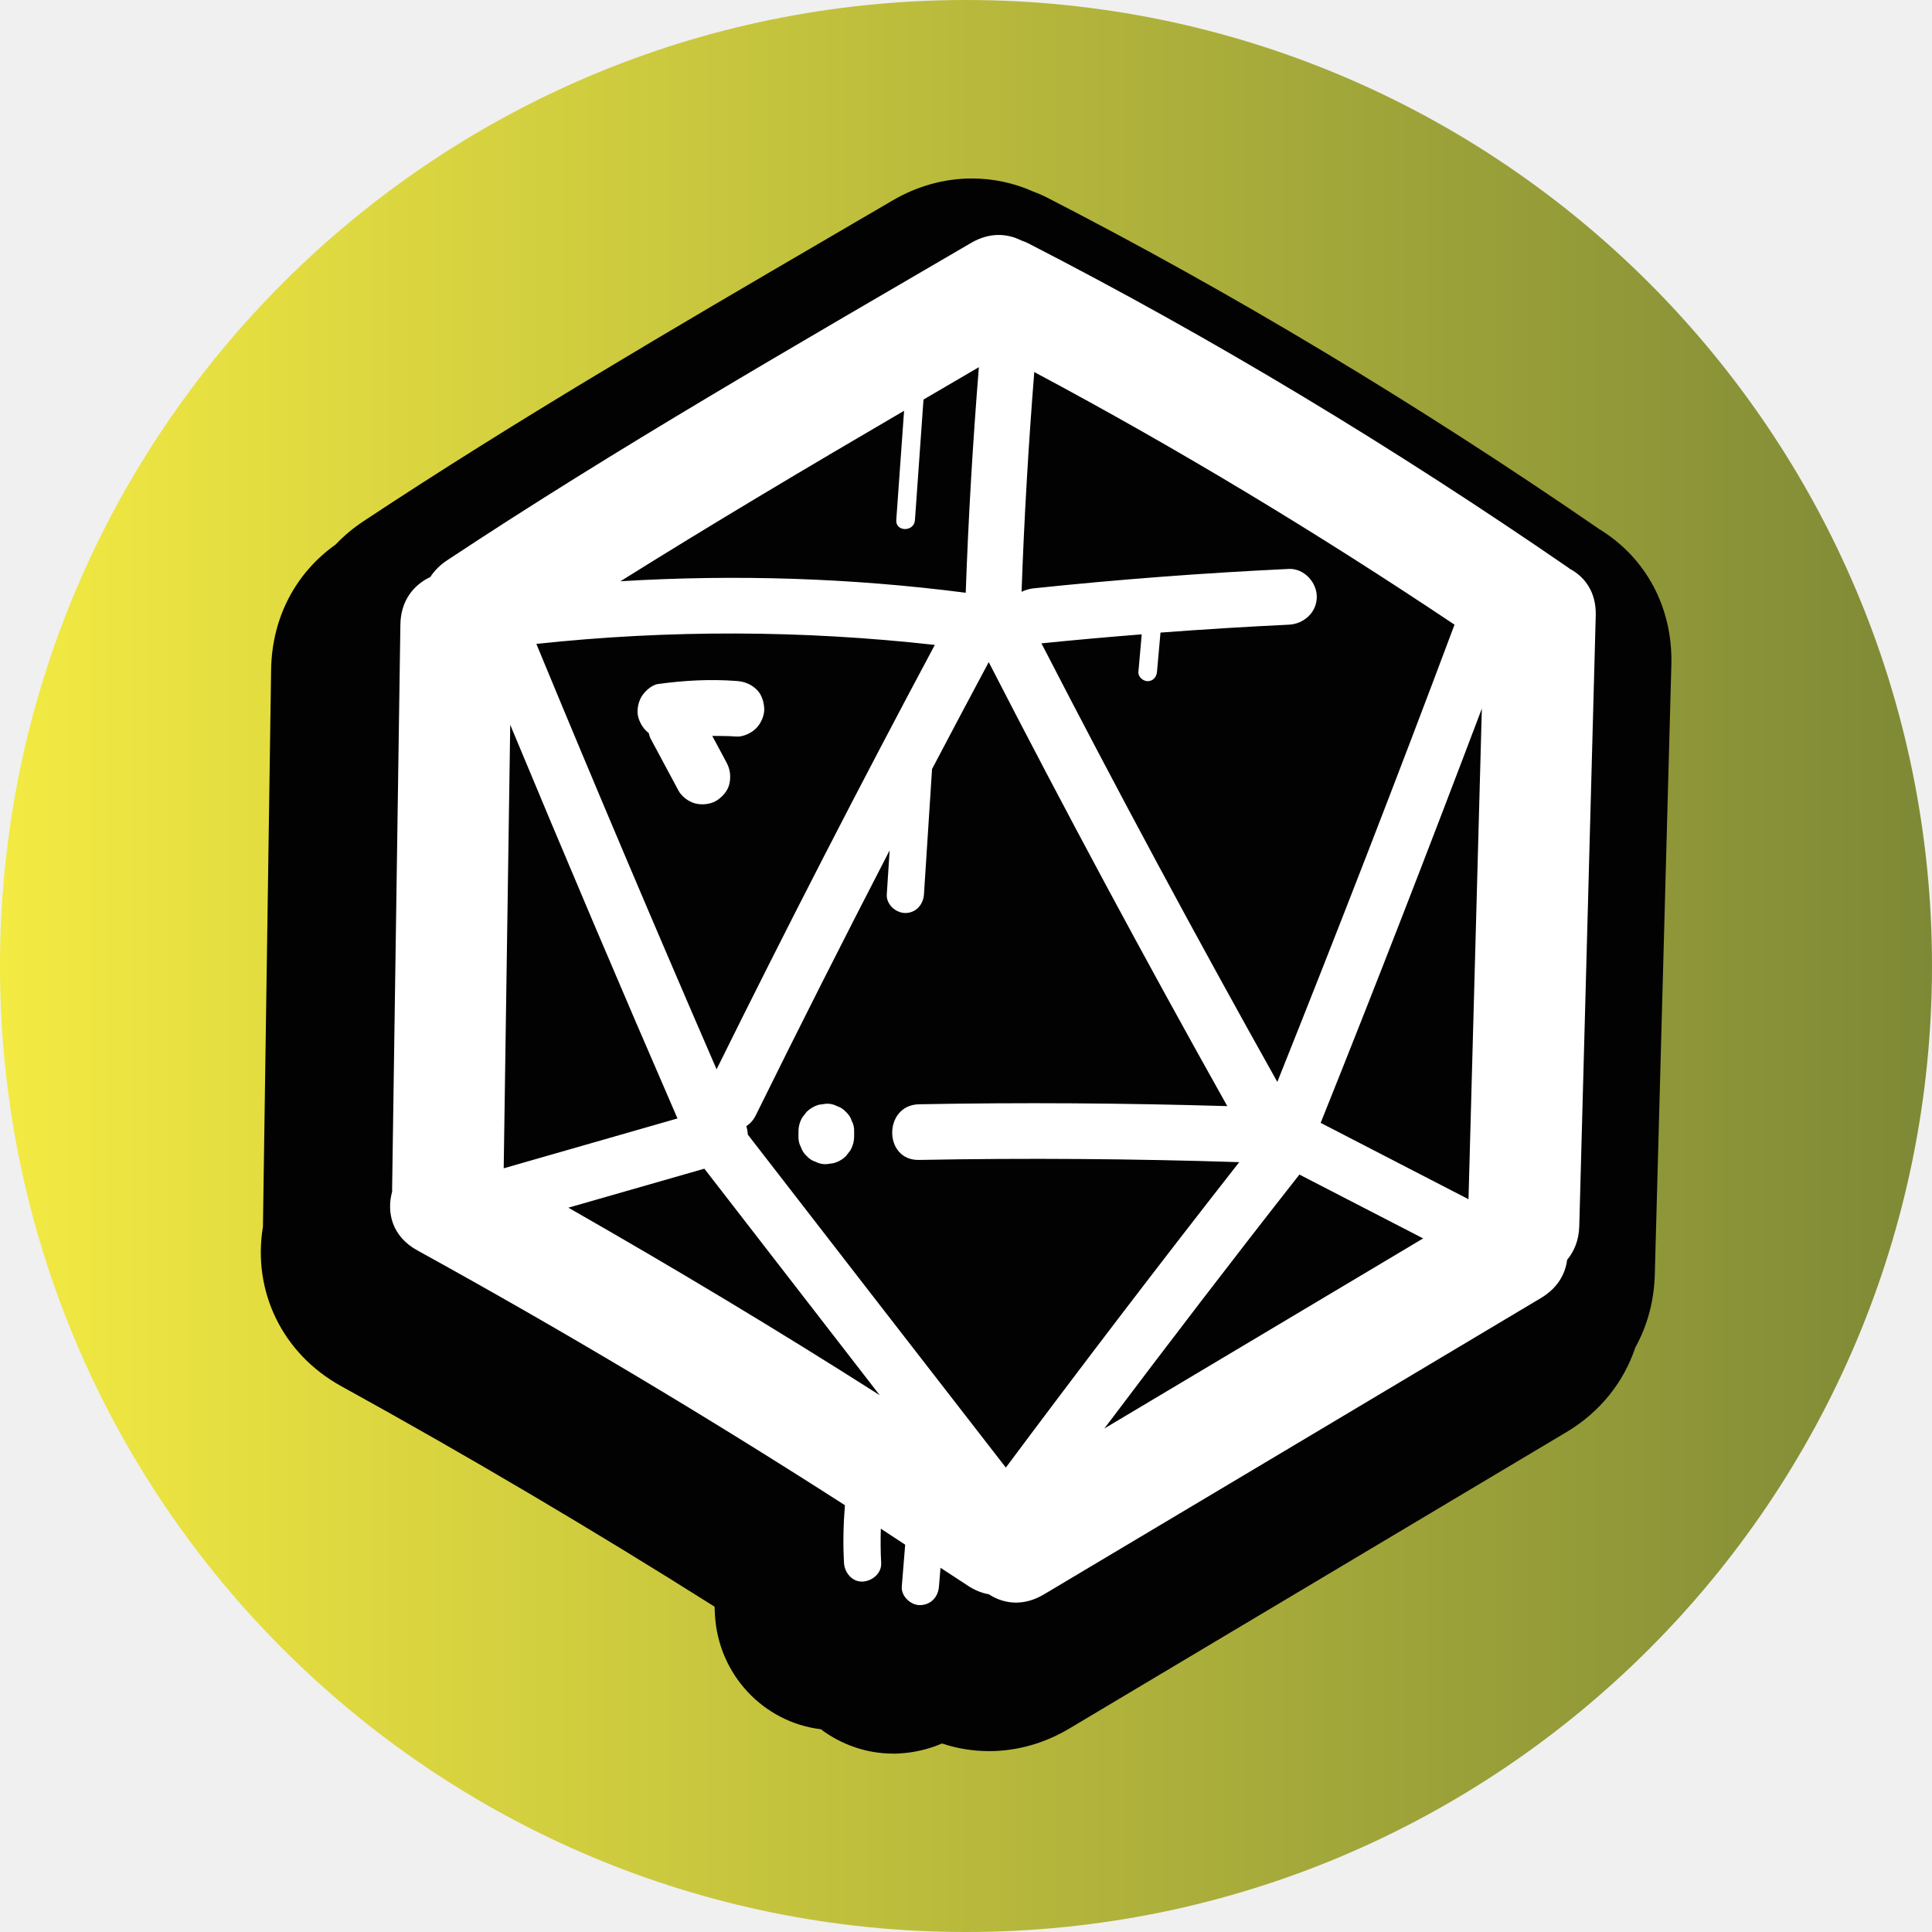
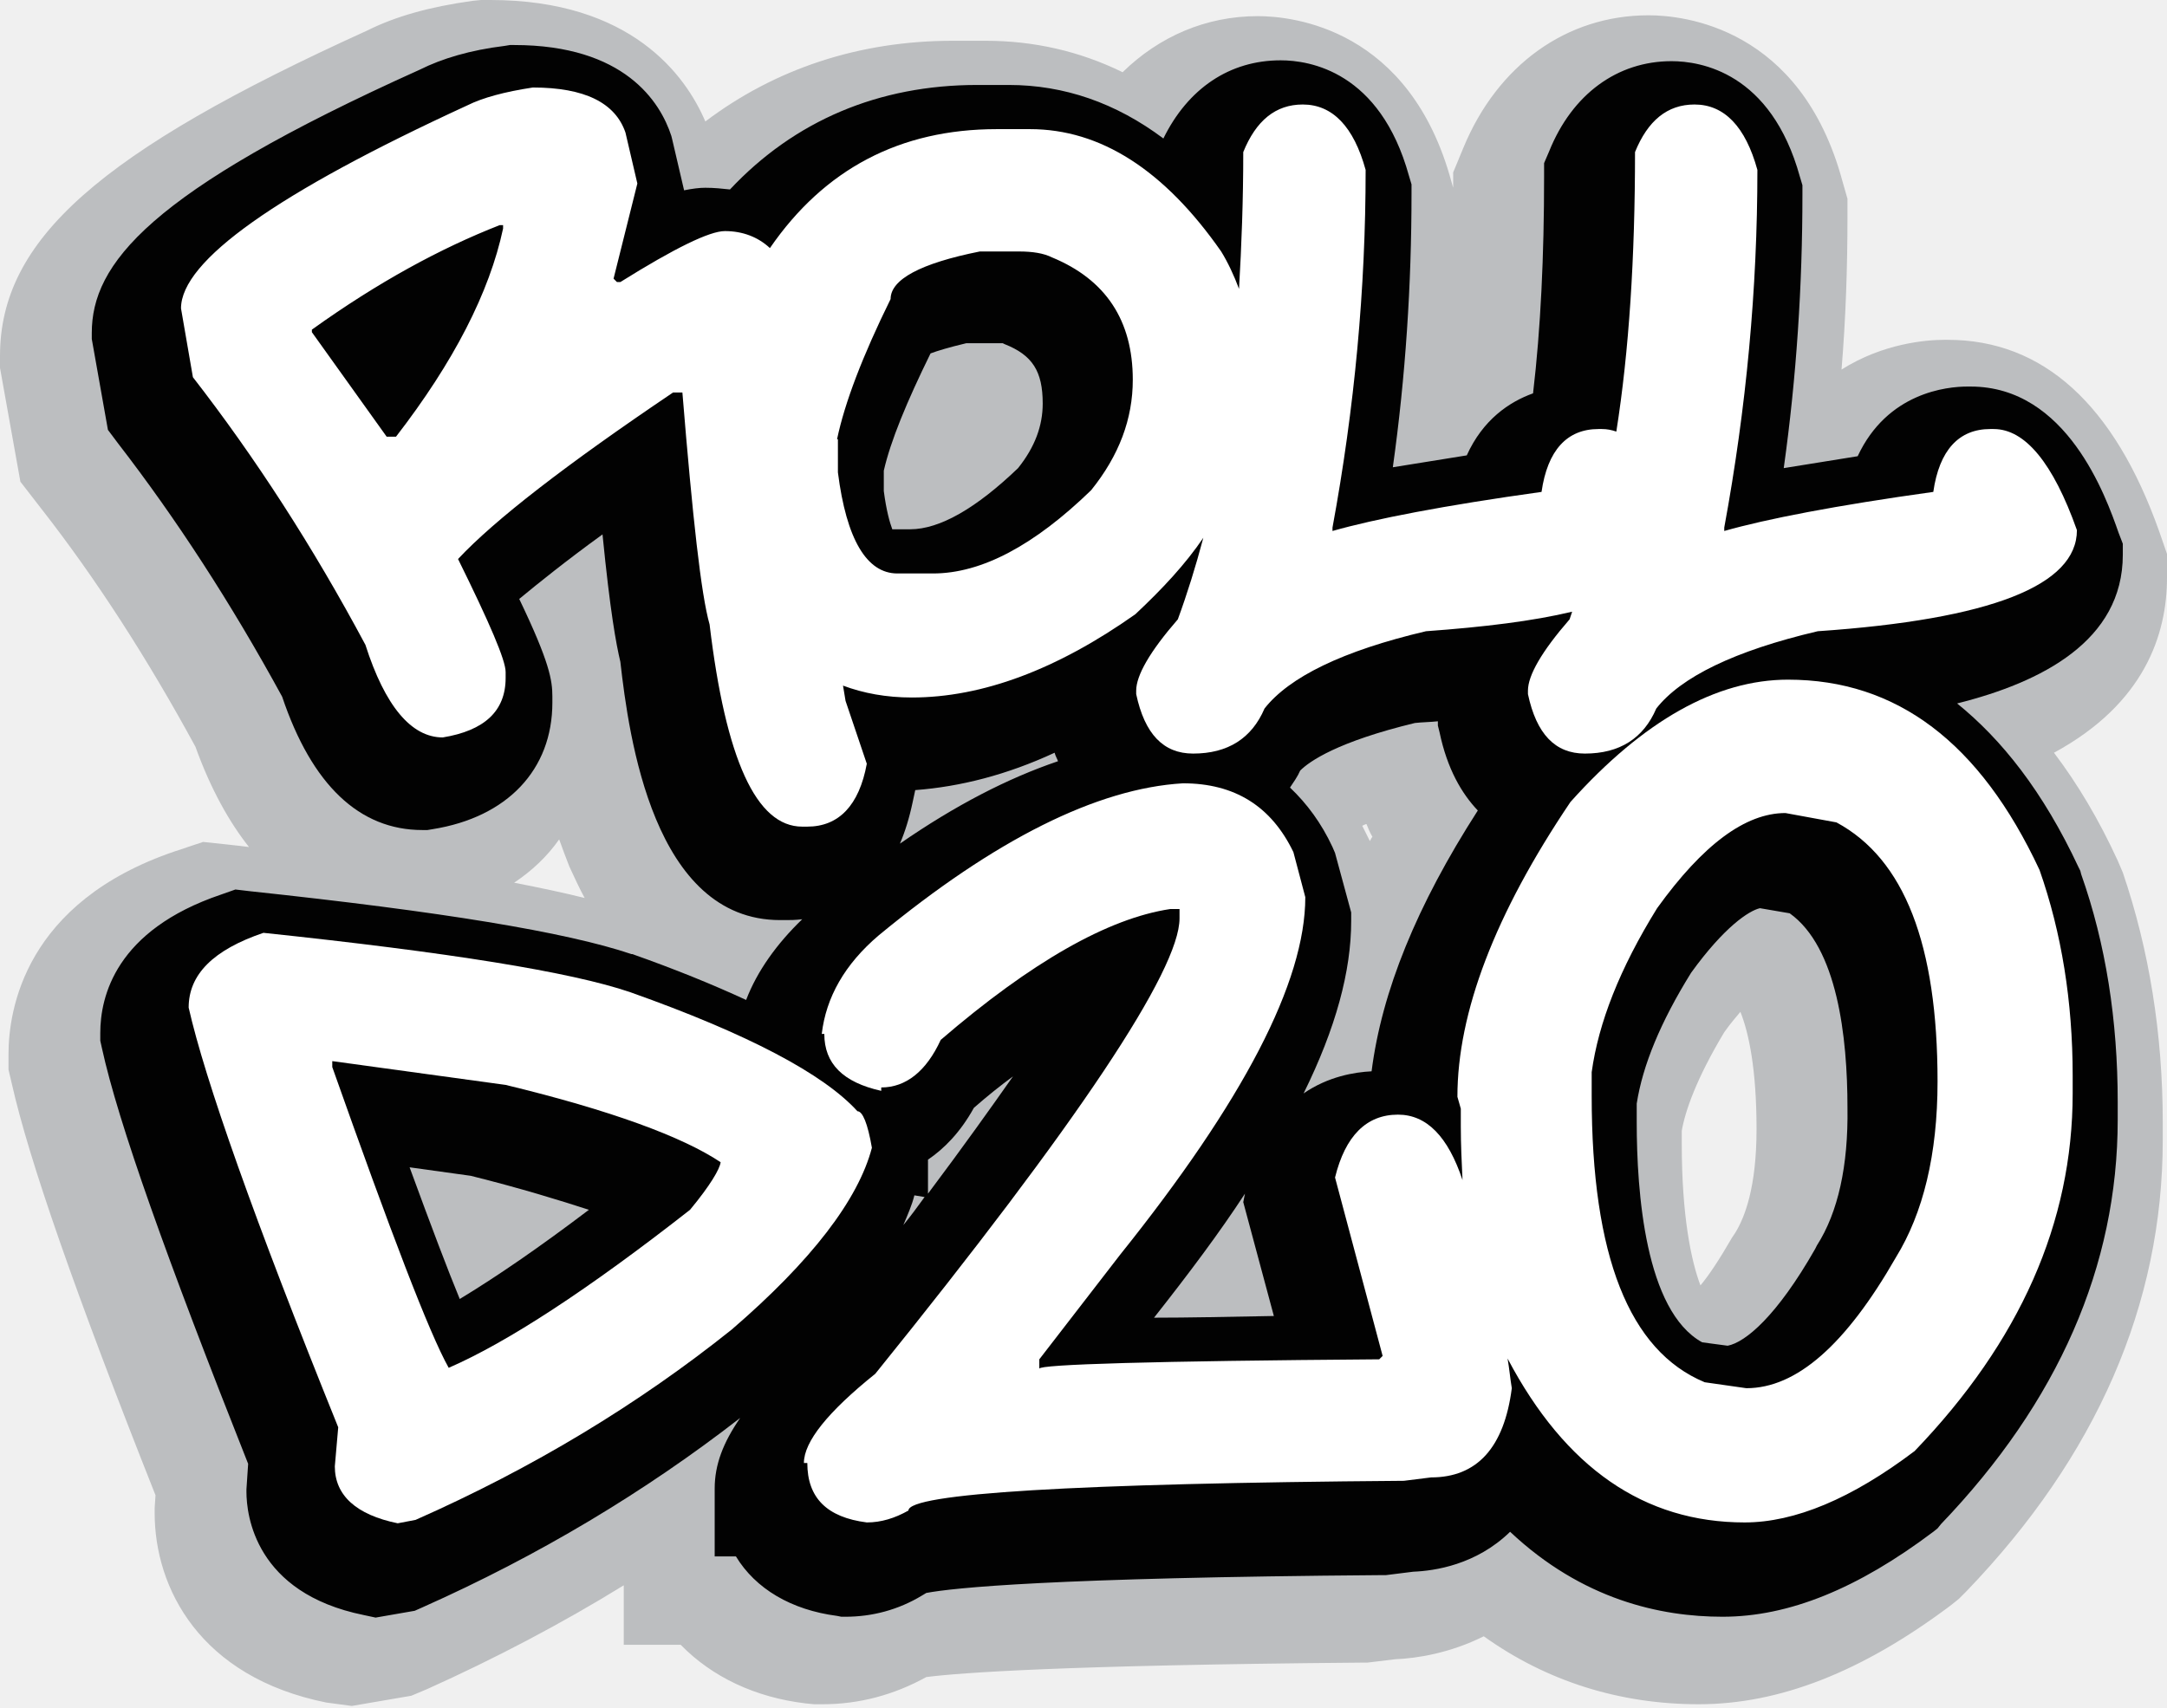
- <svg xmlns="http://www.w3.org/2000/svg" version="1.1" id="Layer_1" x="0px" y="0px" viewBox="0 0 210 210" style="enable-background:new 0 0 210 210;" xml:space="preserve">
+ <svg xmlns="http://www.w3.org/2000/svg" version="1.1" id="Layer_1" x="0px" y="0px" viewBox="0 0 255 201" style="enable-background:new 0 0 255 201;" xml:space="preserve">
  <style type="text/css">
- 	.st0{fill:url(#SVGID_1_);}
+ 	.st0{fill:#BCBEC0;}
	.st1{fill:#020202;}
	.st2{fill:#FFFFFF;}
</style>
  <g>
-     <linearGradient id="SVGID_1_" gradientUnits="userSpaceOnUse" x1="0" y1="105" x2="210" y2="105">
-       <stop offset="0" style="stop-color:#F3EA42" />
-       <stop offset="1" style="stop-color:#7E8936" />
-     </linearGradient>
-     <circle class="st0" cx="105" cy="105" r="105" />
-     <g>
-       <path class="st1" d="M173.83,57.51c-19.79-13.62-39.98-25.74-60.01-36.03c-0.61-0.31-1.15-0.53-1.49-0.65    c-2.13-0.95-4.38-1.43-6.7-1.43c-2.97,0-5.94,0.82-8.61,2.39l-6.97,4.07c-16.7,9.75-33.98,19.83-50.52,30.78    c-1.13,0.75-2.15,1.6-3.05,2.55c-4.35,3.08-6.92,7.96-7.01,13.56l-0.89,60.59c-1.16,7,2.1,13.79,8.49,17.32    c13.66,7.53,27.3,15.58,40.6,23.98c0.01,0.29,0.02,0.57,0.04,0.86c0.35,6.51,5.28,11.71,11.51,12.46c2.26,1.7,5.02,2.65,7.84,2.65    l0.32,0l0.25-0.01c1.69-0.08,3.3-0.46,4.76-1.09c1.65,0.55,3.38,0.83,5.13,0.83c3.01,0,6.03-0.85,8.72-2.46l54.05-32.23    c3.59-2.14,6.2-5.39,7.46-9.18c1.32-2.38,2.04-5.07,2.12-7.93l1.8-66.31C181.82,66.04,178.92,60.62,173.83,57.51z" />
-       <path class="st2" d="M173.45,66.91c0.07-2.52-1.16-4.21-2.85-5.1c-0.05-0.04-0.09-0.09-0.15-0.12    c-18.85-12.97-38.42-24.84-58.78-35.29c-0.23-0.12-0.46-0.18-0.68-0.27c-1.55-0.78-3.46-0.88-5.43,0.27    C86.39,37.6,67.12,48.64,48.59,60.91c-0.79,0.52-1.38,1.14-1.82,1.81c-1.82,0.86-3.22,2.58-3.25,5.19    c-0.3,20.47-0.6,40.94-0.9,61.41c0,0.06,0.01,0.11,0.01,0.17c-0.64,2.32-0.01,4.91,2.73,6.42c15.81,8.71,31.3,17.95,46.48,27.7    c-0.17,2.09-0.22,4.19-0.1,6.28c0.06,1.05,0.89,2.07,2.02,2.02c1.04-0.05,2.08-0.89,2.02-2.02c-0.07-1.24-0.07-2.48-0.04-3.73    c0.89,0.58,1.77,1.16,2.65,1.74c-0.12,1.52-0.25,3.03-0.37,4.55c-0.09,1.05,0.99,2.06,2.02,2.02c1.17-0.05,1.93-0.89,2.02-2.02    c0.06-0.68,0.11-1.36,0.17-2.04c0.97,0.65,1.96,1.27,2.93,1.92c0.79,0.53,1.57,0.83,2.32,0.96c1.64,1.07,3.77,1.33,5.98,0.02    c18.02-10.74,36.04-21.48,54.05-32.23c1.77-1.06,2.63-2.57,2.83-4.14c0.77-0.93,1.28-2.14,1.32-3.67    C172.25,111.14,172.85,89.02,173.45,66.91z M61.78,131.27c4.93-1.41,9.85-2.83,14.78-4.24c6.35,8.21,12.71,16.41,19.06,24.62    C84.51,144.57,73.22,137.8,61.78,131.27z M99.45,56.54c0.31-4.37,0.62-8.74,0.93-13.11c2.01-1.17,4.02-2.35,6.02-3.52    c-0.66,8.16-1.14,16.34-1.43,24.52c-12.46-1.61-25.02-2.01-37.53-1.25c10.16-6.36,20.48-12.48,30.83-18.53    c-0.28,3.96-0.56,7.92-0.85,11.88C97.34,57.83,99.36,57.83,99.45,56.54z M159.62,130.35c-5.36-2.77-10.72-5.53-16.07-8.3    c6-14.95,11.82-29.96,17.52-45.03C160.59,94.81,160.1,112.58,159.62,130.35z M77.89,116.23c-6.66-15.36-13.2-30.77-19.59-46.24    c14.41-1.55,28.92-1.5,43.31,0.11C93.46,85.35,85.55,100.73,77.89,116.23z M55.46,78.78c5.95,14.31,12,28.57,18.18,42.79    c-6.3,1.81-12.59,3.61-18.89,5.42C54.99,110.92,55.22,94.85,55.46,78.78z M81.28,123.32c-0.01-0.31-0.07-0.61-0.16-0.91    c0.39-0.25,0.75-0.62,1.02-1.16c4.76-9.66,9.62-19.26,14.56-28.82c-0.1,1.6-0.21,3.2-0.31,4.79c-0.07,1.09,0.98,2.02,2.02,2.02    c1.15,0,1.95-0.93,2.02-2.02c0.29-4.54,0.58-9.09,0.88-13.63c2.04-3.88,4.09-7.75,6.16-11.62c8.35,16.24,17,32.33,25.93,48.26    c-11.16-0.33-22.33-0.41-33.5-0.2c-3.89,0.07-3.9,6.13,0,6.05c11.6-0.22,23.21-0.13,34.8,0.24c-8.59,10.96-17.04,22.03-25.37,33.2    C99.97,147.46,90.62,135.39,81.28,123.32z M138.84,117.6c-8.82-15.74-17.37-31.63-25.64-47.67c3.63-0.37,7.26-0.69,10.9-0.98    c-0.12,1.36-0.24,2.72-0.36,4.08c-0.05,0.54,0.5,1.01,1.01,1.01c0.59,0,0.96-0.46,1.01-1.01c0.13-1.42,0.25-2.84,0.38-4.27    c4.65-0.35,9.3-0.64,13.96-0.86c1.63-0.08,3.03-1.34,3.03-3.03c0-1.58-1.39-3.1-3.03-3.03c-9.27,0.44-18.52,1.14-27.75,2.11    c-0.47,0.05-0.91,0.18-1.31,0.38c0.28-7.97,0.75-15.94,1.38-23.89c15.69,8.37,30.9,17.57,45.68,27.46    C151.87,84.54,145.44,101.1,138.84,117.6z M141.24,127.67c4.48,2.31,8.96,4.63,13.45,6.94c-11.55,6.89-23.1,13.77-34.65,20.66    C127.02,146.01,134.07,136.79,141.24,127.67z M92.58,121.83c0.19,0.36,0.28,0.75,0.26,1.17c0,0.17,0,0.34,0,0.51    c0,0.55-0.14,1.06-0.41,1.53c-0.16,0.2-0.32,0.41-0.47,0.61c-0.38,0.38-0.82,0.63-1.34,0.78c-0.27,0.04-0.54,0.07-0.8,0.11    c-0.42,0.02-0.81-0.07-1.17-0.26c-0.38-0.12-0.7-0.33-0.97-0.63c-0.3-0.27-0.5-0.6-0.63-0.97c-0.19-0.36-0.28-0.75-0.26-1.17    c0-0.17,0-0.34,0-0.51c0-0.55,0.14-1.06,0.41-1.53c0.16-0.2,0.32-0.41,0.47-0.61c0.38-0.37,0.82-0.63,1.34-0.78    c0.27-0.04,0.54-0.07,0.8-0.11c0.42-0.02,0.81,0.07,1.17,0.26c0.38,0.12,0.7,0.33,0.97,0.63    C92.25,121.13,92.46,121.45,92.58,121.83z M83.07,77.03c0.03,0.75-0.36,1.61-0.89,2.14c-0.51,0.51-1.4,0.94-2.14,0.89    c-0.87-0.07-1.75-0.06-2.62-0.07c0.52,0.96,1.03,1.92,1.55,2.89c0.4,0.74,0.49,1.52,0.31,2.33c-0.18,0.77-0.74,1.39-1.39,1.81    c-0.64,0.41-1.61,0.5-2.33,0.31c-0.71-0.19-1.46-0.74-1.81-1.39c-1.02-1.9-2.03-3.79-3.05-5.69c-0.1-0.19-0.13-0.39-0.19-0.58    c-0.53-0.39-0.9-0.98-1.1-1.6c-0.24-0.73-0.07-1.68,0.31-2.33c0.33-0.57,1.11-1.3,1.81-1.39c2.84-0.39,5.66-0.55,8.53-0.33    c0.84,0.06,1.52,0.32,2.14,0.89C82.77,75.43,83.03,76.24,83.07,77.03z" />
-     </g>
+     <path class="st0" d="M38.4,200.4c-14.9-3-20.2-13.5-20.2-22.3v-0.6l0.1-1.5c-9.4-23.7-14.9-39.5-16.9-48.4L1,125.9v-1.8   c0-5.2,1.9-17.9,19.6-23.9l3.3-1.1c0,0,4.8,0.5,5.4,0.6c-2.3-2.9-4.5-6.8-6.3-11.8C17.4,77.6,11.3,68.1,4.8,59.8l-2.4-3.1L0,43.3   v-1.4c0-13.7,11.7-24,43.2-38.3c3.4-1.7,7.4-2.8,12.4-3.5L56.6,0h1.1c16.6,0,23,8.9,25.3,14.3c8.2-6.2,18.1-9.5,29.1-9.5h3.9   c5.6,0,11,1.2,16.1,3.7c4.3-4.2,9.8-6.6,15.9-6.6c4.1,0,17.9,1.4,22.8,19.5l0.2,0.7v-1.8l1.2-2.9c4-9.7,12.1-15.6,21.8-15.6   c4.1,0,17.9,1.4,22.8,19.5l0.6,2.1v2.1c0,5.9-0.2,12-0.7,18c4.9-3.1,10-3.5,12.1-3.5h0.4c11.2,0,19.6,7.6,24.9,22.6l0.9,2.6V68   c0,6.6-2.6,14.8-13.3,20.6c2.8,3.7,5.3,7.9,7.5,12.7l0.3,0.7l0.3,0.7c3.1,9.1,4.7,19,4.7,29.4v2.1c0,19.3-7.8,37.2-23.1,53.1   l-0.9,0.9l-1,0.8c-10.4,7.8-20.1,11.6-29.6,11.6c-9.3,0-17.9-2.7-25.3-8c-4,2-7.9,2.6-10.4,2.7l-3.3,0.4l-0.8,0   c-35.2,0.3-47.2,1.2-51.1,1.7c-3.8,2.1-7.9,3.2-12.2,3.2h-1l-1-0.1c-5.9-0.7-11-3.1-14.7-6.9h-6.7v-7c-7.3,4.5-15.1,8.6-23.1,12.2   l-1.9,0.8l-7,1.2L38.4,200.4z M197.9,134.6c0,8.5,1.1,13.8,2.2,16.7c1-1.2,2.2-3,3.7-5.6l0.2-0.3l0.2-0.3c1.1-1.8,2.5-5.3,2.5-12.2   c0-7-0.9-11.3-1.9-13.8c-0.5,0.6-1.2,1.4-1.9,2.4c-3.3,5.5-4.6,9.3-5,11.6V134.6z M60.5,103.9c3.1,0.6,5.9,1.2,8.3,1.8   c-0.6-1.1-1.2-2.4-1.8-3.7c-0.4-1-0.8-2.1-1.2-3.2C64.4,100.8,62.6,102.5,60.5,103.9z M160.3,97.2c0.3,0.6,0.6,1.2,0.9,1.8   c0.1-0.2,0.2-0.4,0.3-0.5c-0.3-0.5-0.5-1-0.7-1.5C160.7,97,160.5,97.1,160.3,97.2z" />
+     <path class="st1" d="M249.8,65.3V64l-0.5-1.3c-1.5-4.3-6.1-17.2-17.4-17.2h-0.4c-2.4,0-9.4,0.7-12.9,8.2c-3.2,0.5-6.1,1-8.7,1.4   c1.5-10.7,2.2-21.5,2.2-32.2v-1.1l-0.3-1c-3.4-12.3-11.7-13.6-15.1-13.6c-6.4,0-11.7,3.9-14.4,10.6l-0.6,1.4v1.6   c0,9.3-0.4,17.9-1.3,25.5c-2.8,1-5.9,3.1-7.8,7.3c-3.2,0.5-6.1,1-8.7,1.4c1.5-10.7,2.2-21.5,2.2-32.2v-1.1l-0.3-1   c-3.4-12.3-11.7-13.6-15.1-13.6c-6,0-10.9,3.3-13.8,9.2c-5.6-4.2-11.7-6.3-18.2-6.3H115c-11.6,0-21.5,4.2-29.1,12.3   C85,22.2,84,22.1,83,22.1c-0.7,0-1.5,0.1-2.5,0.3l-1.4-6L79,16c-1.3-4-5.5-10.7-18.5-10.7H60l-0.6,0.1C55.3,5.9,52,6.9,49.4,8.2   c-32,14.4-38.6,22.9-38.6,31v0.7l1.9,10.7l1.2,1.6C20.7,61,27.2,71,33.2,82c3.5,10.4,9.1,15.7,16.5,15.7h0.6l0.6-0.1   C59.7,96.2,65,90.6,65,82.7V82c0-1.9-0.3-4-3.9-11.5c2.3-1.9,5.4-4.4,9.8-7.6c0.9,9.1,1.6,12.9,2.1,15c1,8.8,3.9,30.4,18.8,30.4   h0.7c0.5,0,1.1,0,1.9-0.1c-3,2.9-5.3,6.1-6.6,9.5c-3.9-1.8-8.3-3.6-13.4-5.4l-0.1,0c-7.7-2.6-22.4-5-44.9-7.4l-1.7-0.2l-1.7,0.6   c-12.4,4.2-14.2,12-14.2,16.3v0.9l0.2,0.9c1.9,8.7,7.6,24.7,17.2,48.9l-0.2,3v0.3c0,2.7,1,11.9,13.8,14.5l1.4,0.3l4.6-0.8l0.9-0.4   c13.7-6.1,26.2-13.6,37.4-22.3c-2,2.9-3,5.5-3,8.3v8h2.5c2.3,3.8,6.5,6.3,11.9,7l0.5,0.1h0.5c3.1,0,6.2-0.8,9-2.5l0.5-0.3   c3.2-0.6,14.5-1.8,53.7-2.1l0.4,0l3.2-0.4c2.5-0.1,7.4-0.8,11.4-4.7c8.5,8,17.7,10,25,10c7.8,0,15.9-3.3,24.8-10l0.5-0.4l0.4-0.5   c13.8-14.4,20.8-30.4,20.8-47.6v-2.1c0-9.6-1.4-18.6-4.3-26.8l-0.1-0.4l-0.2-0.4c-4.2-9-9.1-15.1-14.3-19.3   C240.3,80.3,249.8,75.4,249.8,65.3z M54.1,152.9c-1.4-3.4-3.3-8.4-5.9-15.5l7.2,1c6,1.5,10.5,2.9,13.9,4   C63.5,146.8,58.4,150.3,54.1,152.9z M104,55.4c0.8-3.5,2.7-8.1,5.5-13.8l0,0c0.8-0.3,2.1-0.7,4.2-1.2h3.7c0.3,0,0.5,0,0.6,0   l0.2,0.1c3.3,1.3,4.5,3.2,4.5,7c0,2.6-0.9,5.1-2.9,7.6c-4.9,4.7-9.2,7.2-12.7,7.2H105c-0.3-0.8-0.7-2.2-1-4.5V55.4z M106.3,144.2   c0.5-1.2,1-2.3,1.3-3.5l1.2,0.2C108,142,107.2,143.1,106.3,144.2z M105.9,99.3c0.6-1.4,1.1-3,1.5-4.9l0.3-1.4   c5.3-0.4,10.8-1.8,16.4-4.4c0.1,0.4,0.3,0.7,0.4,1C118.6,91.6,112.4,94.8,105.9,99.3z M109.2,140.5v-4c1.9-1.3,3.8-3.2,5.4-6.1   c1.6-1.4,3.1-2.6,4.6-3.7C116.6,130.4,113.4,134.9,109.2,140.5z M135.8,155.1c4.1-5.2,7.7-10,10.7-14.6l-0.2,1l3.6,13.4   C144.5,155,139.8,155.1,135.8,155.1z M161.4,126.1c-2,0.1-5.1,0.6-8,2.6c3.8-7.7,5.6-14.4,5.6-20.3v-1l-1.9-7l-0.3-0.7   c-1.3-2.8-3-5.1-5-7c0.4-0.6,0.9-1.3,1.2-2c1.1-1.1,4.4-3.4,13.5-5.6c0.9-0.1,1.8-0.1,2.7-0.2v0.5l0.2,0.8c0.9,4.3,2.6,7.2,4.5,9.2   C166.7,106.6,162.6,116.7,161.4,126.1z M213.8,146.6l-0.1,0.2l-0.1,0.2c-4.5,7.9-8.2,11-10.3,11.4l-3-0.4   c-6.7-3.7-7.7-17.7-7.7-25.9v-2.2c0.7-4.5,2.8-9.6,6.4-15.4c3.9-5.4,6.8-7.3,8.1-7.6l3.5,0.6c5.6,4,6.8,14.5,6.8,22.9   C217.5,137.2,216.3,142.7,213.8,146.6z" />
+     <path class="st2" d="M43,75.9c2.3,7.2,5.4,10.9,9.1,10.9c4.9-0.8,7.4-3.1,7.4-7v-0.7c0-1.4-1.9-5.8-5.6-13.3   c4.3-4.6,12.7-11.1,25.3-19.6h1.1c1.2,14.7,2.2,23.8,3.2,27.3c1.9,15.9,5.5,23.8,10.9,23.8H95c3.7,0,6.1-2.5,7-7.4l-2.5-7.4   c-0.1-0.6-0.2-1.2-0.3-1.8c2.4,0.9,5.1,1.4,8.1,1.4c8.3,0,17.1-3.3,26.3-9.8c3.2-3,5.9-5.9,8-9c-0.9,3.4-1.9,6.6-3,9.6   c-3.3,3.8-4.9,6.6-4.9,8.4v0.4c1,4.7,3.2,7,6.7,7c4.1,0,6.9-1.8,8.4-5.3c2.9-3.7,9.2-6.8,19-9.1c6.9-0.5,12.6-1.2,17.2-2.3   c-0.1,0.3-0.2,0.6-0.3,0.9c-3.3,3.8-4.9,6.6-4.9,8.4v0.4c1,4.7,3.2,7,6.7,7c4.1,0,6.9-1.8,8.4-5.3c2.9-3.7,9.2-6.8,19-9.1   c20.4-1.4,30.5-5.4,30.5-11.9c-2.8-7.9-6.1-11.9-9.8-11.9h-0.4c-3.7,0-6,2.5-6.7,7.4c-11.5,1.6-19.7,3.2-24.6,4.6v-0.4   c2.6-14.1,3.9-28.1,3.9-42.1c-1.4-5.1-3.9-7.7-7.4-7.7c-3.2,0-5.5,1.9-7,5.6c0,12.4-0.7,23.4-2.2,32.9c-0.6-0.2-1.1-0.3-1.7-0.3   h-0.4c-3.7,0-6,2.5-6.7,7.4c-11.5,1.6-19.7,3.2-24.6,4.6v-0.4c2.6-14.1,3.9-28.1,3.9-42.1c-1.4-5.1-3.9-7.7-7.4-7.7   c-3.2,0-5.5,1.9-7,5.6c0,5.7-0.2,11-0.5,16.1c-0.6-1.6-1.3-3.1-2.1-4.4c-6.7-9.6-14.2-14.4-22.5-14.4h-3.9   c-11.4,0-20.3,4.7-26.7,14c-1.4-1.3-3.2-2-5.3-2c-1.8,0-5.9,2-12.3,6h-0.4l-0.4-0.4l2.8-11.2l-1.4-6c-1.2-3.5-4.8-5.3-10.9-5.3   c-3.3,0.5-5.9,1.2-7.7,2.1C32.6,22.7,21.3,30.7,21.3,36.3l1.4,8.1C30,53.8,36.8,64.3,43,75.9z M98.5,51.7c0.9-4.3,3-9.8,6.3-16.5   c0-2.3,3.5-4.2,10.5-5.6h4.6c1.6,0,2.9,0.2,3.9,0.7c6.3,2.6,9.5,7.4,9.5,14.4c0,4.6-1.6,8.9-4.9,13c-6.7,6.5-12.9,9.8-18.6,9.8   h-4.2c-3.6,0-6-4-7-11.9V51.7z M36.7,38.8c7.8-5.6,15.2-9.6,22.1-12.3h0.4v0.4c-1.6,7.5-5.8,15.7-12.6,24.5h-1.1l-8.8-12.3V38.8z" />
+     <path class="st2" d="M100.9,130.8c-4-4.4-12.9-9.1-26.7-14c-7-2.4-21.4-4.7-43.2-7c-5.9,2-8.8,4.9-8.8,8.8   c1.9,8.4,7.7,24.9,17.6,49.4l-0.4,4.6c0,3.4,2.5,5.7,7.4,6.7l2.1-0.4c13.8-6.1,26.2-13.6,37.2-22.4c9.4-8.1,14.9-15.3,16.5-21.4   C102.1,132.2,101.5,130.8,100.9,130.8z M81.2,142.4C69.2,151.8,59.7,158,52.8,161c-2.3-4.1-6.8-15.9-13.7-35.4v-0.7l20.4,2.8   c12.4,3,20.8,6.1,25.3,9.1C84.7,137.6,83.6,139.5,81.2,142.4z" />
+     <path class="st2" d="M210.4,80c-8.4,0-17,4.8-25.6,14.4c-8.9,13.2-13.3,24.8-13.3,34.7l0.4,1.4v2.1c0,2.1,0.1,4.2,0.2,6.3   c-1.7-5.1-4.2-7.7-7.6-7.7c-3.7,0-6.2,2.5-7.4,7.4l5.6,21l-0.4,0.4c-26.7,0.2-40,0.6-40,1.1v-1.1l9.5-12.3   c14.5-18.1,21.8-32.1,21.8-42.1l-1.4-5.3c-2.6-5.4-6.9-8.1-13-8.1c-10.1,0.6-22.1,6.6-35.8,17.9c-4,3.4-6.2,7.3-6.7,11.6H97   c0,3.5,2.2,5.7,6.7,6.7V128c2.9,0,5.3-1.9,7-5.6c10.7-9.2,19.7-14.3,27-15.4h1.1v1.1c0,6.1-11.9,24-35.8,53.6   c-5.6,4.5-8.4,8-8.4,10.5h0.4c0,4.1,2.3,6.4,7,7c1.7,0,3.3-0.5,4.9-1.4c0-2,19.4-3.2,58.3-3.5l3.2-0.4c5.4,0,8.6-3.5,9.5-10.5   c-0.2-1.2-0.3-2.4-0.5-3.5c6.8,12.9,16.1,19.3,27.9,19.3c5.9,0,12.6-2.8,20-8.4c12.4-12.9,18.6-26.9,18.6-42.1v-2.1   c0-8.7-1.3-16.8-3.9-24.2C233,87.4,223.2,80,210.4,80z M223.1,148c-5.9,10.3-11.7,15.4-17.6,15.4l-4.9-0.7   c-8.9-3.7-13.3-14.9-13.3-33.7v-2.8c0.8-5.8,3.3-12.2,7.7-19.3c5.4-7.5,10.4-11.2,15.1-11.2l6,1.1c8,4.3,11.9,14.4,11.9,30.5   C228,135.9,226.3,142.8,223.1,148z" />
  </g>
</svg>
